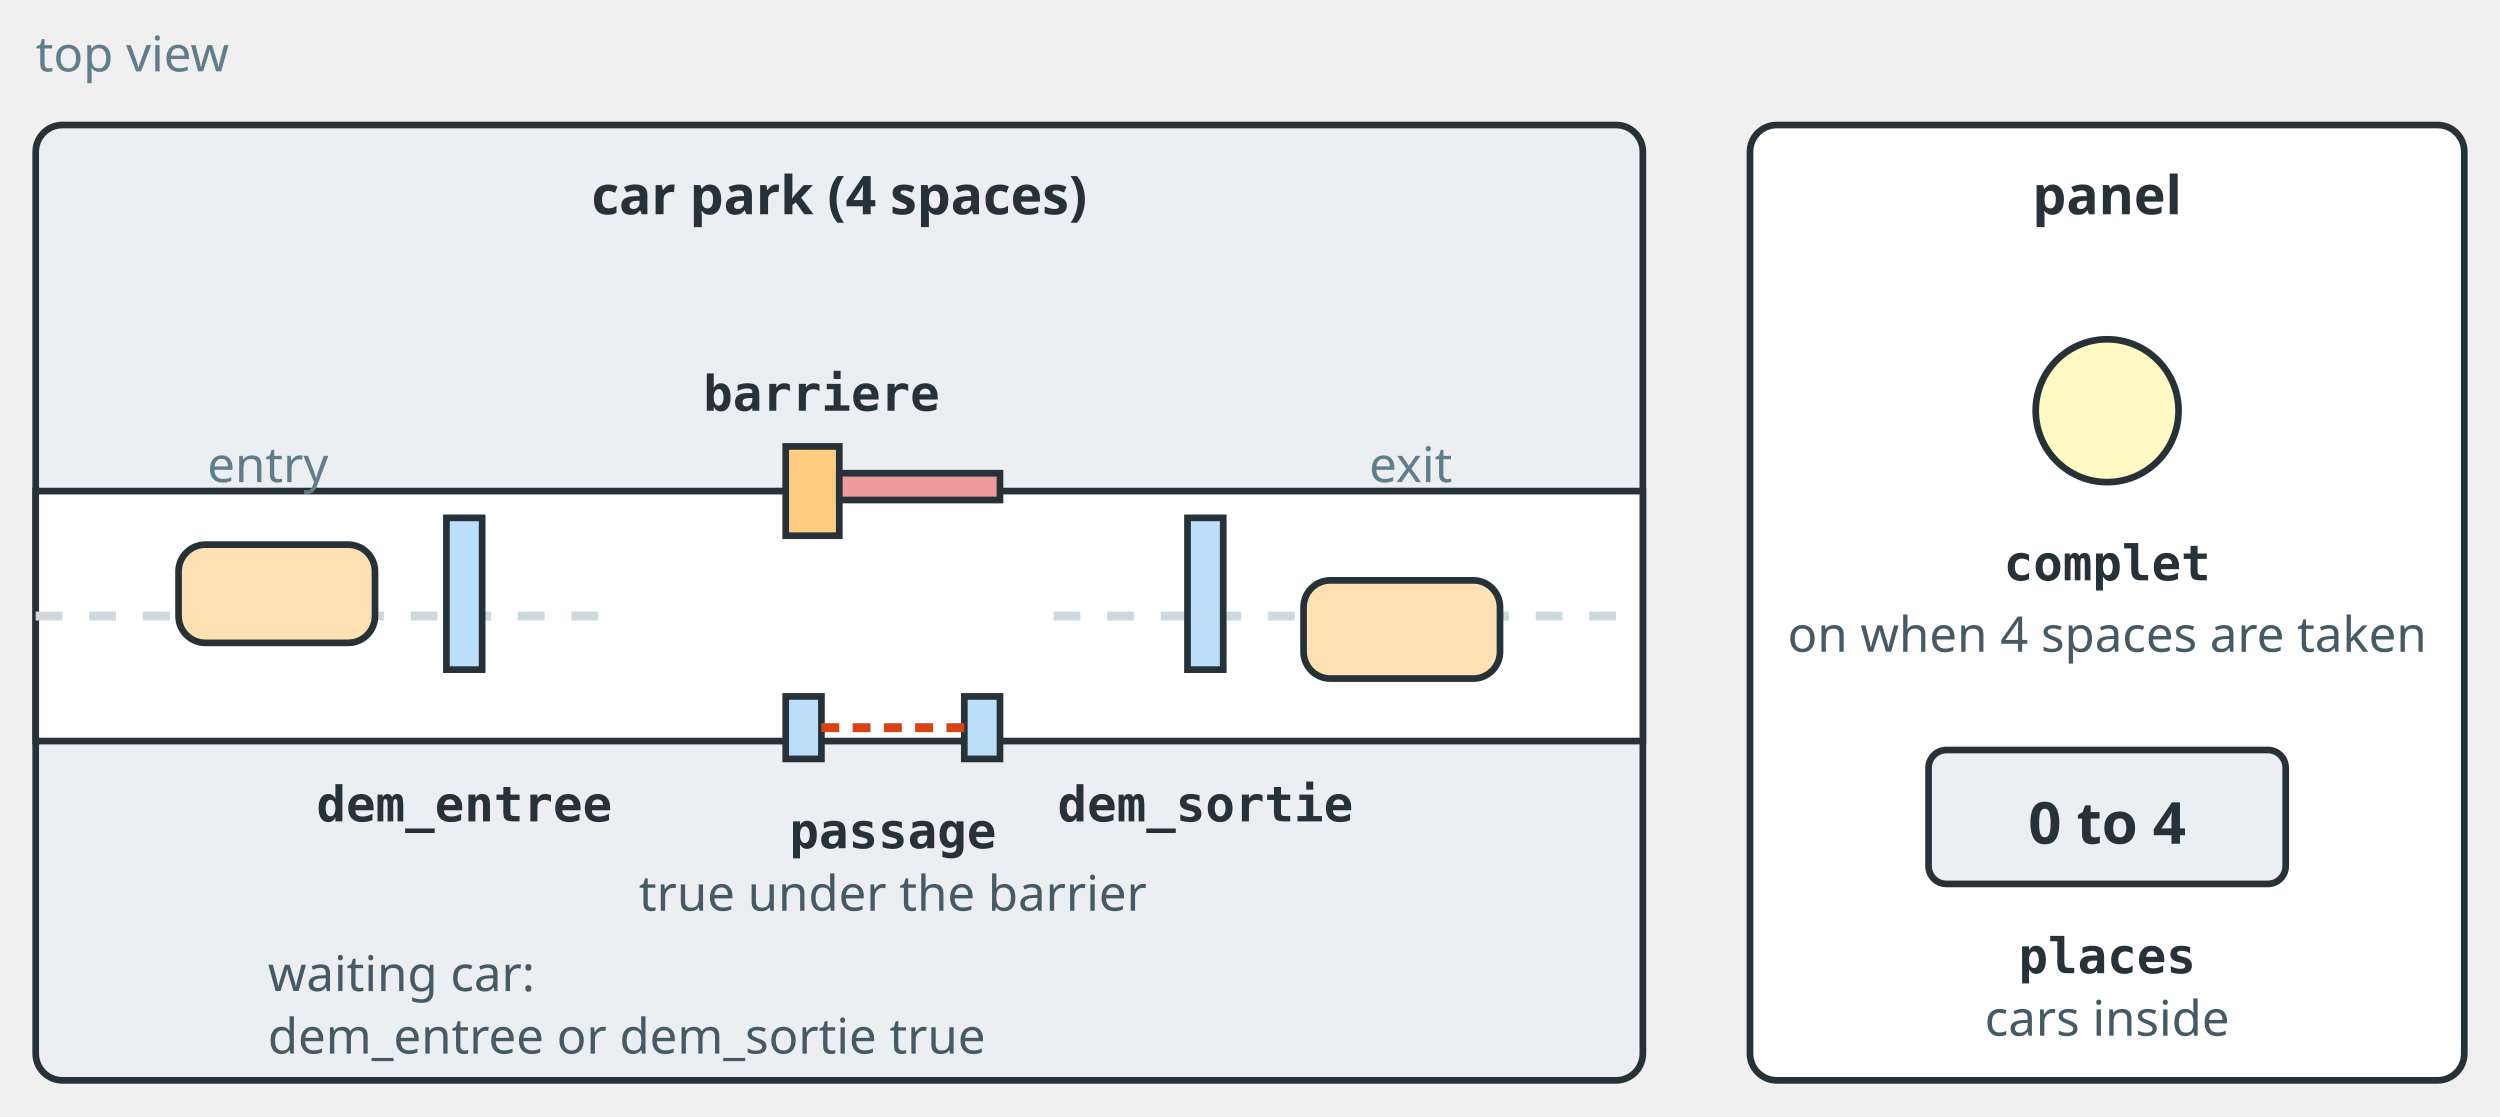
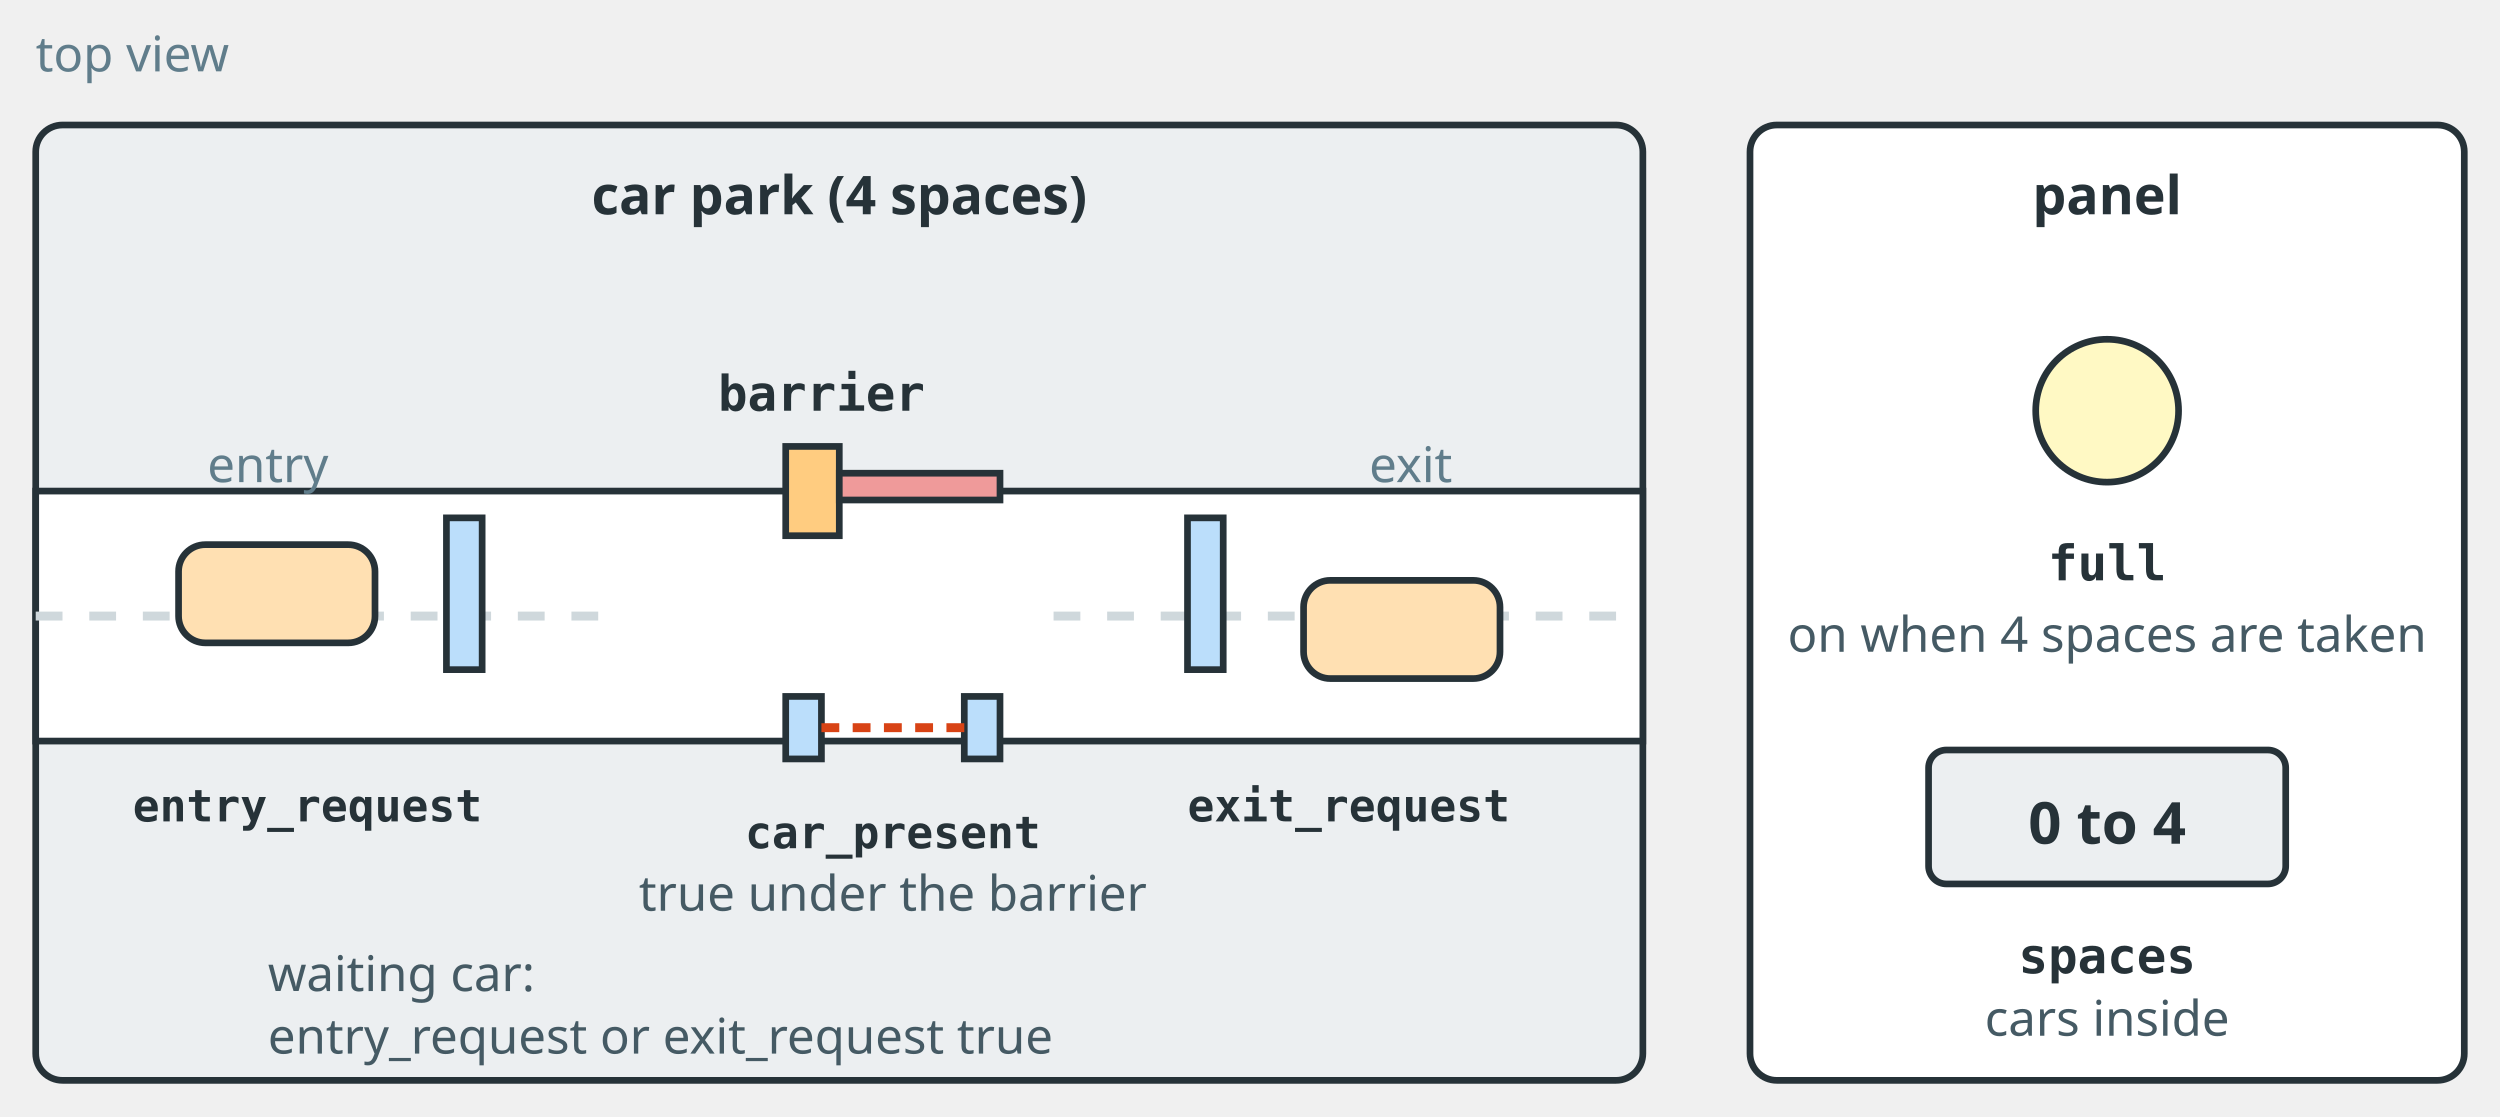
<svg xmlns="http://www.w3.org/2000/svg" viewBox="0 0 560 250" font-family="sans-serif">
  <text x="8" y="16" font-size="11" text-anchor="start" fill="#607d8b">top view</text>
  <rect x="8" y="28" width="360" height="214" fill="#eceff1" stroke="#263238" stroke-width="1.5" rx="6" />
  <text x="188" y="48" font-size="12" text-anchor="middle" fill="#263238" font-weight="bold">car park (4 spaces)</text>
  <rect x="8" y="110" width="360" height="56" fill="#fff" stroke="#263238" stroke-width="1.5" />
  <line x1="8" y1="138" x2="140" y2="138" stroke="#cfd8dc" stroke-width="2" stroke-dasharray="6 6" />
  <line x1="236" y1="138" x2="368" y2="138" stroke="#cfd8dc" stroke-width="2" stroke-dasharray="6 6" />
  <rect x="176" y="100" width="12" height="20" fill="#ffcc80" stroke="#263238" stroke-width="1.5" />
  <rect x="188" y="106" width="36" height="6" fill="#ef9a9a" stroke="#263238" stroke-width="1.5" />
-   <text x="184" y="92" font-size="11" text-anchor="middle" fill="#263238" font-weight="bold" font-family="monospace">barriere</text>
+   <text x="184" y="92" font-size="11" text-anchor="middle" fill="#263238" font-weight="bold" font-family="monospace">barrier</text>
  <rect x="176" y="156" width="8" height="14" fill="#bbdefb" stroke="#263238" stroke-width="1.5" />
  <rect x="216" y="156" width="8" height="14" fill="#bbdefb" stroke="#263238" stroke-width="1.5" />
  <line x1="184" y1="163" x2="216" y2="163" stroke="#d84315" stroke-width="2" stroke-dasharray="4 3" />
-   <text x="200" y="190" font-size="11" text-anchor="middle" fill="#263238" font-weight="bold" font-family="monospace">passage</text>
+   <text x="200" y="190" font-size="10" text-anchor="middle" fill="#263238" font-weight="bold" font-family="monospace">car_present</text>
  <text x="200" y="204" font-size="11" text-anchor="middle" fill="#455a64">true under the barrier</text>
  <rect x="40" y="122" width="44" height="22" fill="#ffe0b2" stroke="#263238" stroke-width="1.5" rx="6" />
  <rect x="100" y="116" width="8" height="34" fill="#bbdefb" stroke="#263238" stroke-width="1.5" />
-   <text x="104" y="184" font-size="11" text-anchor="middle" fill="#263238" font-weight="bold" font-family="monospace">dem_entree</text>
+   <text x="108" y="184" font-size="10" text-anchor="end" fill="#263238" font-weight="bold" font-family="monospace">entry_request</text>
  <text x="60" y="108" font-size="11" text-anchor="middle" fill="#607d8b">entry</text>
  <rect x="292" y="130" width="44" height="22" fill="#ffe0b2" stroke="#263238" stroke-width="1.5" rx="6" />
  <rect x="266" y="116" width="8" height="34" fill="#bbdefb" stroke="#263238" stroke-width="1.5" />
-   <text x="270" y="184" font-size="11" text-anchor="middle" fill="#263238" font-weight="bold" font-family="monospace">dem_sortie</text>
+   <text x="266" y="184" font-size="10" text-anchor="start" fill="#263238" font-weight="bold" font-family="monospace">exit_request</text>
  <text x="316" y="108" font-size="11" text-anchor="middle" fill="#607d8b">exit</text>
  <text x="60" y="222" font-size="11" text-anchor="start" fill="#455a64">waiting car:</text>
-   <text x="60" y="236" font-size="11" text-anchor="start" fill="#455a64">dem_entree or dem_sortie true</text>
+   <text x="60" y="236" font-size="11" text-anchor="start" fill="#455a64">entry_request or exit_request true</text>
  <rect x="392" y="28" width="160" height="214" fill="#fff" stroke="#263238" stroke-width="1.5" rx="6" />
  <text x="472" y="48" font-size="12" text-anchor="middle" fill="#263238" font-weight="bold">panel</text>
  <circle cx="472" cy="92" r="16" fill="#fff9c4" stroke="#263238" stroke-width="1.5" />
-   <text x="472" y="130" font-size="11" text-anchor="middle" fill="#263238" font-weight="bold" font-family="monospace">complet</text>
+   <text x="472" y="130" font-size="11" text-anchor="middle" fill="#263238" font-weight="bold" font-family="monospace">full</text>
  <text x="472" y="146" font-size="11" text-anchor="middle" fill="#455a64">on when 4 spaces are taken</text>
  <rect x="432" y="168" width="80" height="30" fill="#eceff1" stroke="#263238" stroke-width="1.5" rx="4" />
  <text x="472" y="189" font-size="13" text-anchor="middle" fill="#263238" font-weight="bold">0 to 4</text>
-   <text x="472" y="218" font-size="11" text-anchor="middle" fill="#263238" font-weight="bold" font-family="monospace">places</text>
+   <text x="472" y="218" font-size="11" text-anchor="middle" fill="#263238" font-weight="bold" font-family="monospace">spaces</text>
  <text x="472" y="232" font-size="11" text-anchor="middle" fill="#455a64">cars inside</text>
</svg>
